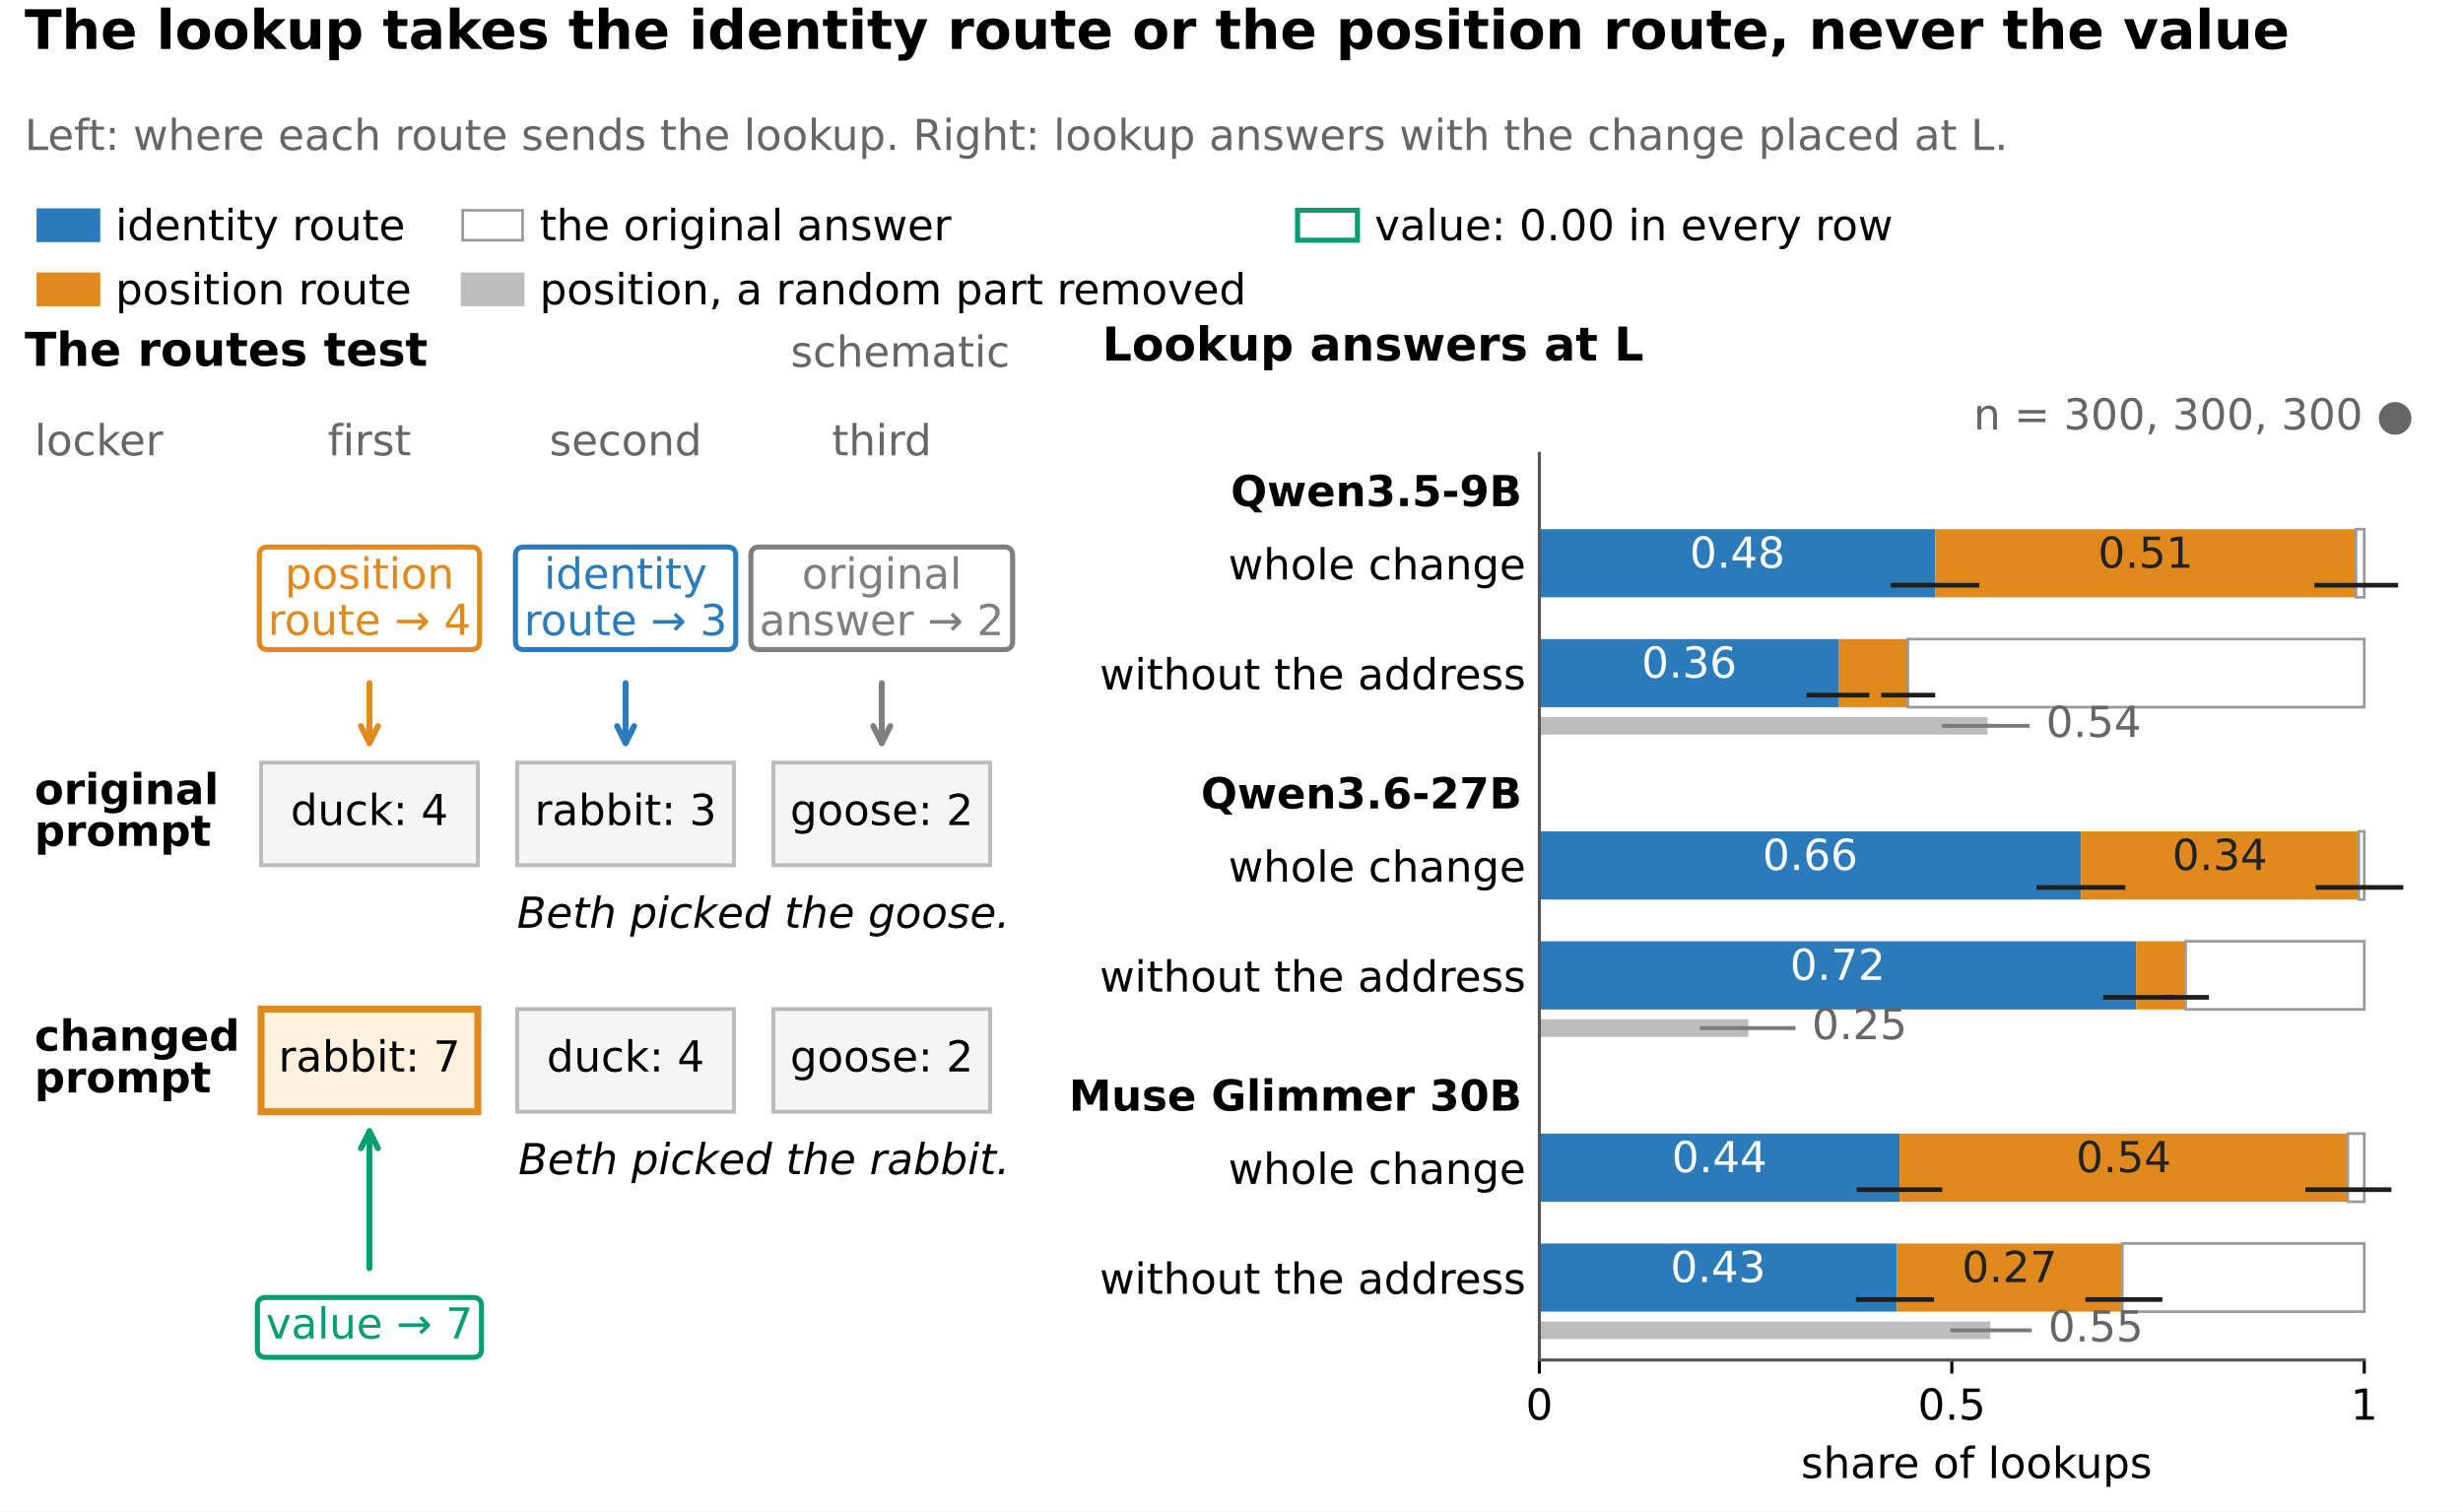
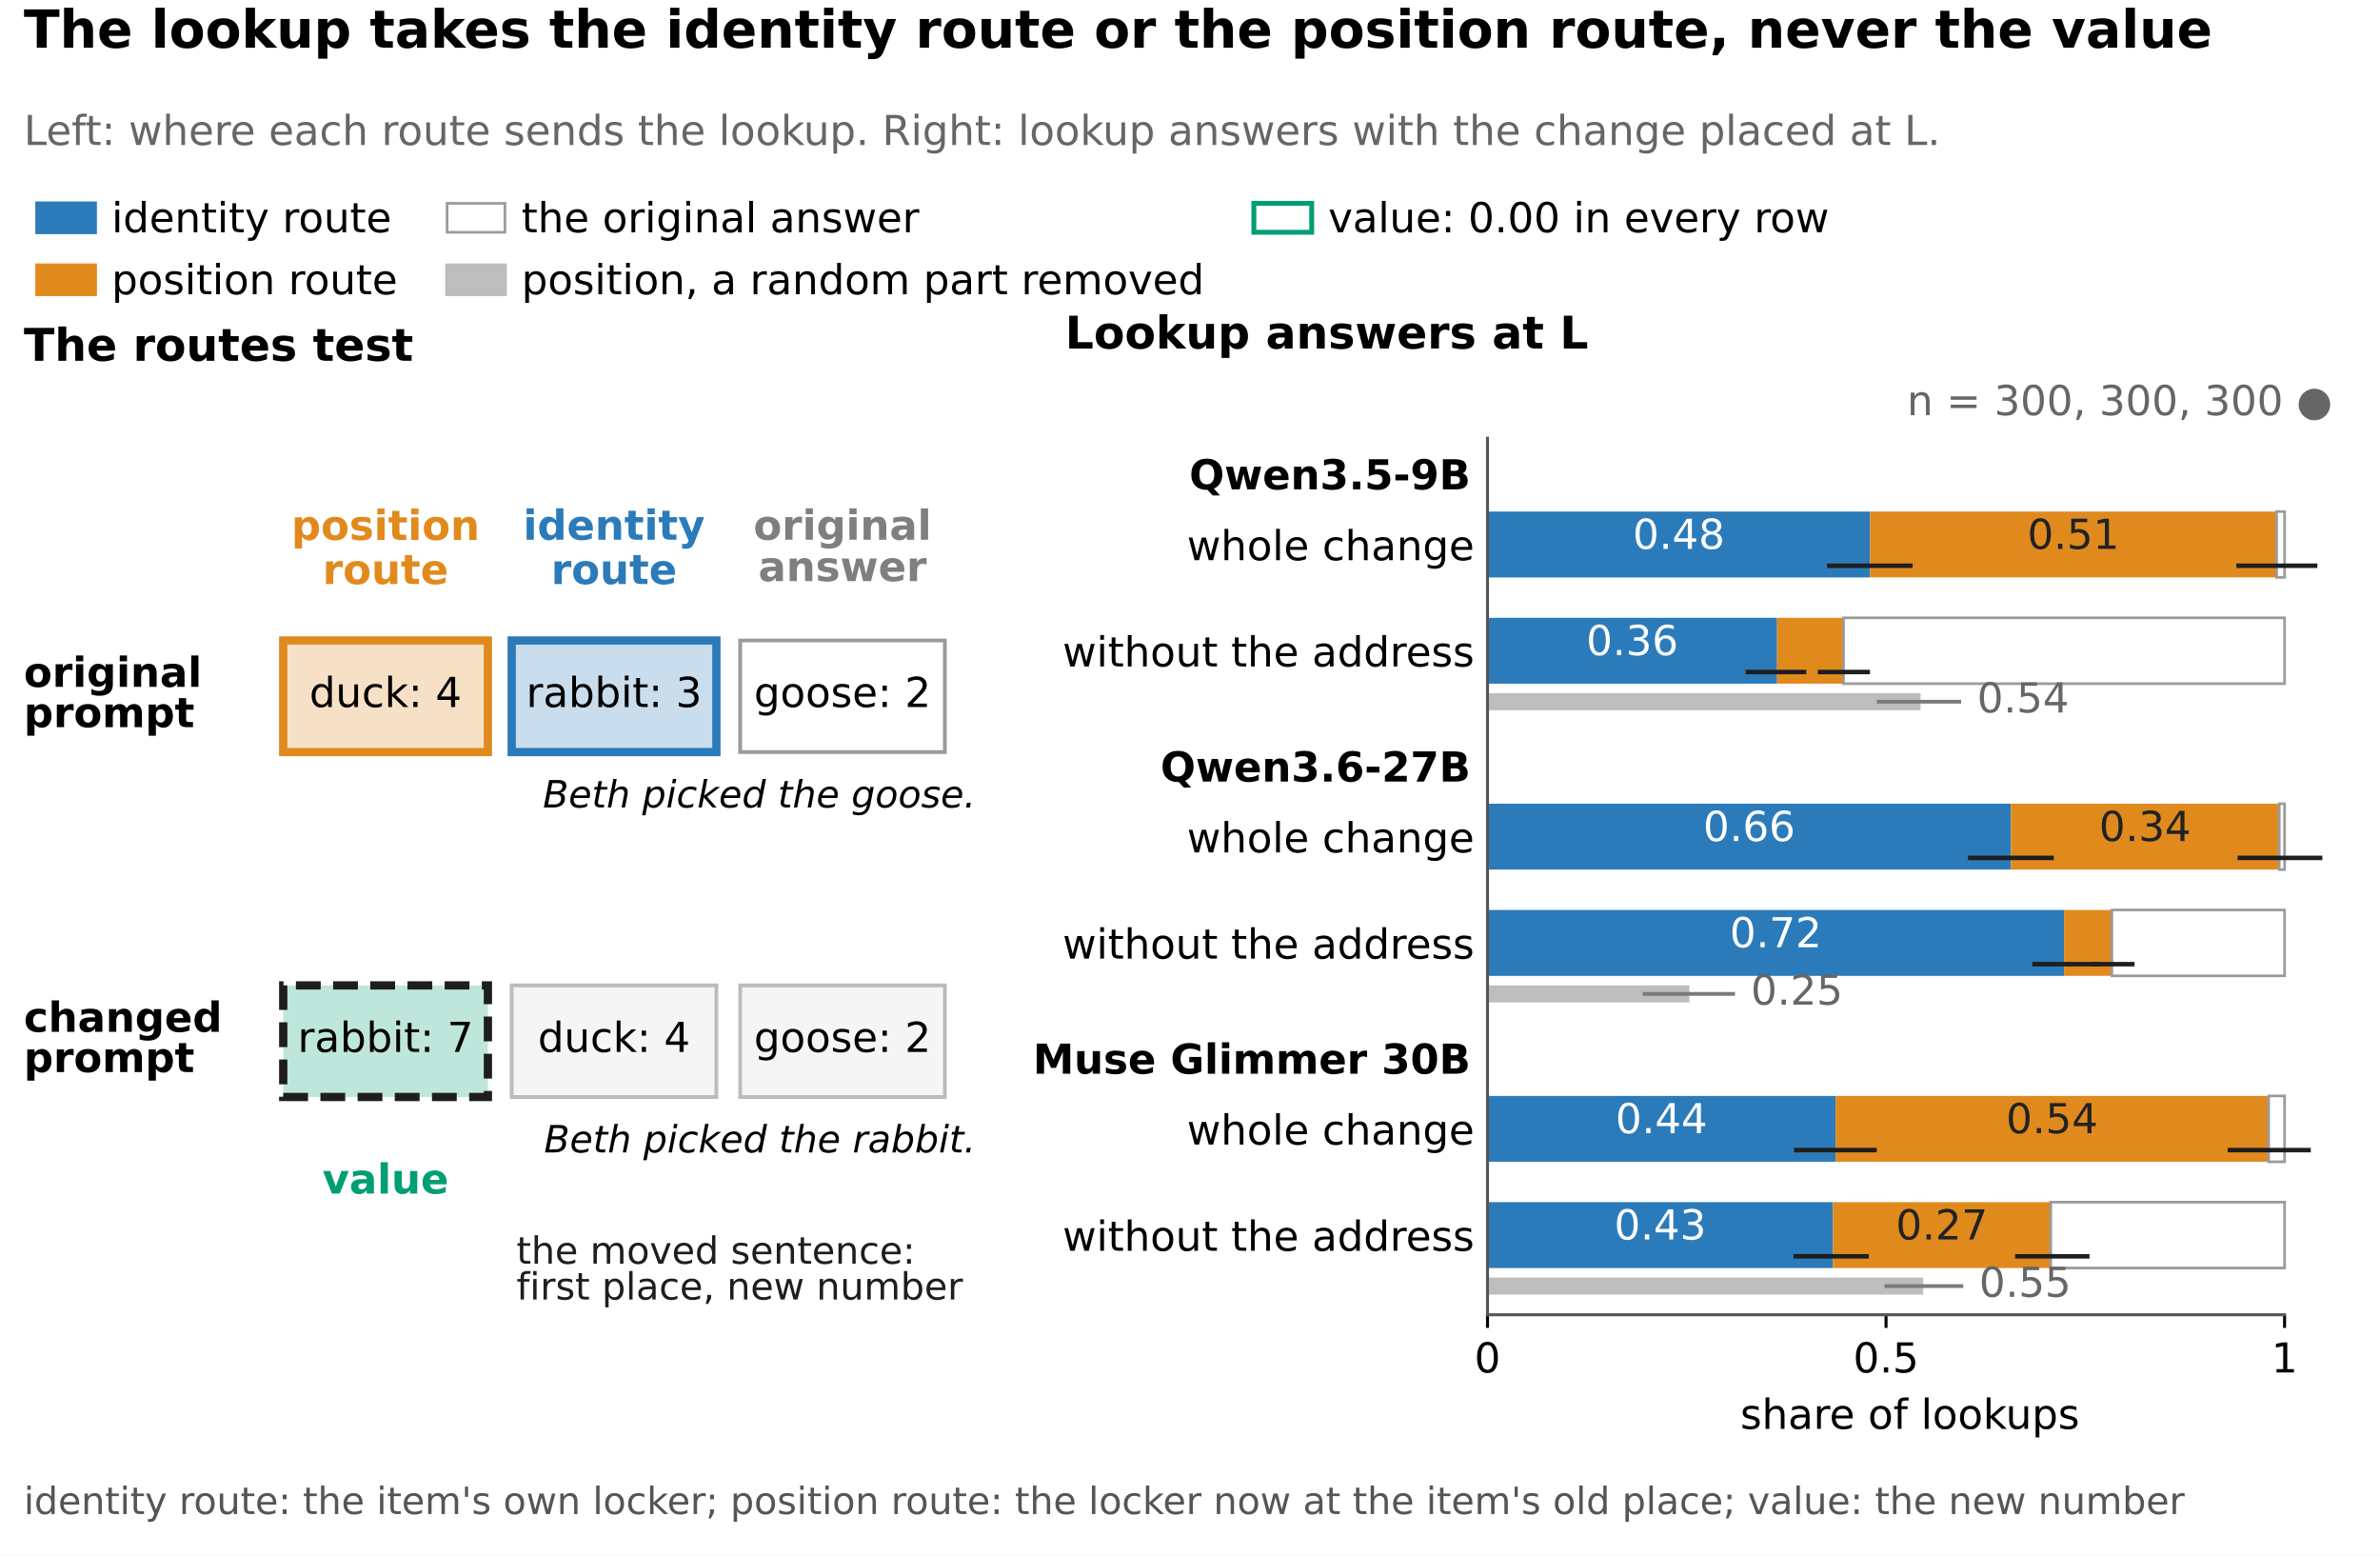
- <svg xmlns="http://www.w3.org/2000/svg" xmlns:xlink="http://www.w3.org/1999/xlink" width="633.6pt" height="388.8pt" viewBox="0 0 633.6 388.8" version="1.1">
+ <svg xmlns="http://www.w3.org/2000/svg" xmlns:xlink="http://www.w3.org/1999/xlink" width="633.6pt" height="414pt" viewBox="0 0 633.6 414" version="1.1">
  <defs>
    <style type="text/css">*{stroke-linejoin: round; stroke-linecap: butt}</style>
  </defs>
  <g id="figure_1">
    <g id="patch_1">
-       <path d="M 0 388.8  L 633.6 388.8  L 633.6 0  L 0 0  z " style="fill: #ffffff" />
+       <path d="M 0 414  L 633.6 414  L 633.6 0  L 0 0  z " style="fill: #ffffff" />
    </g>
    <g id="axes_1">
      <g id="patch_2">
-         <path d="M 67.162 222.635  L 122.918 222.635  L 122.918 196.212  L 67.162 196.212  z " clip-path="url(#pfeda2bdfed)" style="fill: #f5f5f5; stroke: #bbbbbb; stroke-linejoin: miter" />
+         <path d="M 75.398 200.16  L 129.888 200.16  L 129.888 170.46  L 75.398 170.46  z " clip-path="url(#pb7455a1799)" style="fill: #e08a1e; fill-opacity: 0.25; stroke: #e08a1e; stroke-width: 2.2; stroke-linejoin: miter" />
      </g>
      <g id="patch_3">
-         <path d="M 133.056 222.635  L 188.813 222.635  L 188.813 196.212  L 133.056 196.212  z " clip-path="url(#pfeda2bdfed)" style="fill: #f5f5f5; stroke: #bbbbbb; stroke-linejoin: miter" />
+         <path d="M 136.224 200.16  L 190.714 200.16  L 190.714 170.46  L 136.224 170.46  z " clip-path="url(#pb7455a1799)" style="fill: #2b7bba; fill-opacity: 0.25; stroke: #2b7bba; stroke-width: 2.2; stroke-linejoin: miter" />
      </g>
      <g id="patch_4">
-         <path d="M 198.95 222.635  L 254.707 222.635  L 254.707 196.212  L 198.95 196.212  z " clip-path="url(#pfeda2bdfed)" style="fill: #f5f5f5; stroke: #bbbbbb; stroke-linejoin: miter" />
+         <path d="M 197.05 200.16  L 251.539 200.16  L 251.539 170.46  L 197.05 170.46  z " clip-path="url(#pb7455a1799)" style="fill: #ffffff; stroke: #9a9a9a; stroke-linejoin: miter" />
      </g>
      <g id="patch_5">
-         <path d="M 67.162 286.051  L 122.918 286.051  L 122.918 259.628  L 67.162 259.628  z " clip-path="url(#pfeda2bdfed)" style="fill: #fff1dc; stroke: #e08a1e; stroke-width: 1.8; stroke-linejoin: miter" />
+         <path d="M 75.398 291.96  L 129.888 291.96  L 129.888 262.26  L 75.398 262.26  z " clip-path="url(#pb7455a1799)" style="fill: #009e73; fill-opacity: 0.25; stroke-dasharray: 6.6,3.3; stroke-dashoffset: 0; stroke: #1e1e1e; stroke-width: 2.2; stroke-linejoin: miter" />
      </g>
      <g id="patch_6">
-         <path d="M 133.056 286.051  L 188.813 286.051  L 188.813 259.628  L 133.056 259.628  z " clip-path="url(#pfeda2bdfed)" style="fill: #f5f5f5; stroke: #bbbbbb; stroke-linejoin: miter" />
+         <path d="M 136.224 291.96  L 190.714 291.96  L 190.714 262.26  L 136.224 262.26  z " clip-path="url(#pb7455a1799)" style="fill: #f5f5f5; stroke: #bbbbbb; stroke-linejoin: miter" />
      </g>
      <g id="patch_7">
-         <path d="M 198.95 286.051  L 254.707 286.051  L 254.707 259.628  L 198.95 259.628  z " clip-path="url(#pfeda2bdfed)" style="fill: #f5f5f5; stroke: #bbbbbb; stroke-linejoin: miter" />
+         <path d="M 197.05 291.96  L 251.539 291.96  L 251.539 262.26  L 197.05 262.26  z " clip-path="url(#pb7455a1799)" style="fill: #f5f5f5; stroke: #bbbbbb; stroke-linejoin: miter" />
      </g>
      <g id="text_1">
-         <text style="font-size: 11px; font-family: 'DejaVu Sans'; text-anchor: middle; fill: #666666" x="95.04" y="117.158" transform="rotate(-0 95.04 117.1575)">first</text>
+         <text style="font-weight: 700; font-size: 11px; font-family: 'DejaVu Sans'" transform="translate(6.336 182.8023)">original</text>
+         <text style="font-weight: 700; font-size: 11px; font-family: 'DejaVu Sans'" transform="translate(6.336 193.5282)">prompt</text>
      </g>
      <g id="text_2">
-         <text style="font-size: 11px; font-family: 'DejaVu Sans'; text-anchor: middle; fill: #666666" x="160.934" y="117.158" transform="rotate(-0 160.9344 117.1575)">second</text>
+         <text style="font-size: 11px; font-family: 'DejaVu Sans'; text-anchor: middle" x="102.643" y="188.168" transform="rotate(-0 102.6432 188.1679)">duck: 4</text>
      </g>
      <g id="text_3">
-         <text style="font-size: 11px; font-family: 'DejaVu Sans'; text-anchor: middle; fill: #666666" x="226.829" y="117.158" transform="rotate(-0 226.8288 117.1575)">third</text>
+         <text style="font-size: 11px; font-family: 'DejaVu Sans'; text-anchor: middle" x="163.469" y="188.168" transform="rotate(-0 163.4688 188.1679)">rabbit: 3</text>
      </g>
      <g id="text_4">
-         <text style="font-size: 11px; font-family: 'DejaVu Sans'; text-anchor: start; fill: #666666" x="8.87" y="117.158" transform="rotate(-0 8.8704 117.1575)">locker</text>
+         <text style="font-size: 11px; font-family: 'DejaVu Sans'; text-anchor: middle" x="224.294" y="188.167" transform="rotate(-0 224.2944 188.1674)">goose: 2</text>
      </g>
      <g id="text_5">
-         <text style="font-weight: 700; font-size: 11px; font-family: 'DejaVu Sans'" transform="translate(8.8704 206.9159)">original</text>
-         <text style="font-weight: 700; font-size: 11px; font-family: 'DejaVu Sans'" transform="translate(8.8704 217.6417)">prompt</text>
+         <text style="font-style: italic; font-size: 10px; font-family: 'DejaVu Sans'; text-anchor: end" x="259.776" y="214.908" transform="rotate(-0 259.776 214.908)">Beth picked the goose.</text>
      </g>
      <g id="text_6">
-         <text style="font-size: 11px; font-family: 'DejaVu Sans'; text-anchor: middle" x="95.04" y="212.281" transform="rotate(-0 95.04 212.2814)">duck: 4</text>
+         <text style="font-weight: 700; font-size: 11px; font-family: 'DejaVu Sans'" transform="translate(6.336 274.6023)">changed</text>
+         <text style="font-weight: 700; font-size: 11px; font-family: 'DejaVu Sans'" transform="translate(6.336 285.3282)">prompt</text>
      </g>
      <g id="text_7">
-         <text style="font-size: 11px; font-family: 'DejaVu Sans'; text-anchor: middle" x="160.934" y="212.281" transform="rotate(-0 160.9344 212.2814)">rabbit: 3</text>
+         <text style="font-size: 11px; font-family: 'DejaVu Sans'; text-anchor: middle" x="102.643" y="279.968" transform="rotate(-0 102.6432 279.9679)">rabbit: 7</text>
      </g>
      <g id="text_8">
-         <text style="font-size: 11px; font-family: 'DejaVu Sans'; text-anchor: middle" x="226.829" y="212.281" transform="rotate(-0 226.8288 212.281)">goose: 2</text>
+         <text style="font-size: 11px; font-family: 'DejaVu Sans'; text-anchor: middle" x="163.469" y="279.968" transform="rotate(-0 163.4688 279.9679)">duck: 4</text>
      </g>
      <g id="text_9">
-         <text style="font-style: italic; font-size: 11px; font-family: 'DejaVu Sans'; text-anchor: end" x="259.776" y="238.705" transform="rotate(-0 259.776 238.7047)">Beth picked the goose.</text>
+         <text style="font-size: 11px; font-family: 'DejaVu Sans'; text-anchor: middle" x="224.294" y="279.967" transform="rotate(-0 224.2944 279.9674)">goose: 2</text>
      </g>
      <g id="text_10">
-         <text style="font-weight: 700; font-size: 11px; font-family: 'DejaVu Sans'" transform="translate(8.8704 270.3318)">changed</text>
-         <text style="font-weight: 700; font-size: 11px; font-family: 'DejaVu Sans'" transform="translate(8.8704 281.0577)">prompt</text>
+         <text style="font-style: italic; font-size: 10px; font-family: 'DejaVu Sans'; text-anchor: end" x="259.776" y="306.708" transform="rotate(-0 259.776 306.708)">Beth picked the rabbit.</text>
      </g>
      <g id="text_11">
-         <text style="font-size: 11px; font-family: 'DejaVu Sans'; text-anchor: middle" x="95.04" y="275.697" transform="rotate(-0 95.04 275.6973)">rabbit: 7</text>
+         <text style="font-weight: 700; font-size: 11px; font-family: 'DejaVu Sans'; fill: #e08a1e" transform="translate(77.56062 143.6953)">position</text>
+         <text style="font-weight: 700; font-size: 11px; font-family: 'DejaVu Sans'; fill: #e08a1e" transform="translate(85.87765 155.4438)">route</text>
      </g>
      <g id="text_12">
-         <text style="font-size: 11px; font-family: 'DejaVu Sans'; text-anchor: middle" x="160.934" y="275.697" transform="rotate(-0 160.9344 275.6973)">duck: 4</text>
+         <text style="font-weight: 700; font-size: 11px; font-family: 'DejaVu Sans'; fill: #2b7bba" transform="translate(139.2722 143.6523)">identity</text>
+         <text style="font-weight: 700; font-size: 11px; font-family: 'DejaVu Sans'; fill: #2b7bba" transform="translate(146.7033 155.4438)">route</text>
      </g>
      <g id="text_13">
-         <text style="font-size: 11px; font-family: 'DejaVu Sans'; text-anchor: middle" x="226.829" y="275.697" transform="rotate(-0 226.8288 275.6969)">goose: 2</text>
+         <text style="font-weight: 700; font-size: 11px; font-family: 'DejaVu Sans'; text-anchor: middle; fill: #009e73" x="102.643" y="317.661" transform="rotate(-0 102.6432 317.6609)">value</text>
      </g>
      <g id="text_14">
-         <text style="font-style: italic; font-size: 11px; font-family: 'DejaVu Sans'; text-anchor: end" x="259.776" y="302.121" transform="rotate(-0 259.776 302.1206)">Beth picked the rabbit.</text>
+         <text style="font-weight: 700; font-size: 11px; font-family: 'DejaVu Sans'; fill: #7f7f7f" transform="translate(200.5834 143.6523)">original</text>
+         <text style="font-weight: 700; font-size: 11px; font-family: 'DejaVu Sans'; fill: #7f7f7f" transform="translate(201.8699 154.6618)">answer</text>
      </g>
      <g id="text_15">
-         <g id="patch_8">
-           <path d="M 68.905 167.135  L 121.175 167.135  Q 123.375 167.135 123.375 164.935  L 123.375 142.935  Q 123.375 140.735 121.175 140.735  L 68.905 140.735  Q 66.705 140.735 66.705 142.935  L 66.705 164.935  Q 66.705 167.135 68.905 167.135  z " style="fill: #ffffff; stroke: #e08a1e; stroke-width: 1.3; stroke-linejoin: miter" />
-         </g>
-         <text style="font-size: 11px; font-family: 'DejaVu Sans'; fill: #e08a1e" transform="translate(73.25484 151.4699)">position</text>
-         <text style="font-size: 11px; font-family: 'DejaVu Sans'; fill: #e08a1e" transform="translate(68.90469 163.3662)">route → 4</text>
+         <text style="font-size: 10px; font-family: 'DejaVu Sans'; fill: #1e1e1e" transform="translate(137.4912 336.3381)">the moved sentence:</text>
+         <text style="font-size: 10px; font-family: 'DejaVu Sans'; fill: #1e1e1e" transform="translate(137.4912 345.8694)">first place, new number</text>
+       </g>
+       <g id="text_16">
+         <text style="font-weight: 700; font-size: 12px; font-family: 'DejaVu Sans'; text-anchor: start" x="6.336" y="96.027" transform="rotate(-0 6.336 96.02719)">The routes test</text>
+       </g>
+     </g>
+     <g id="axes_2">
+       <g id="patch_8">
+         <path d="M 396 349.92  L 620.928 349.92  L 620.928 116.64  L 396 116.64  z " style="fill: #ffffff" />
      </g>
      <g id="patch_9">
-         <path d="M 95.04 175.752  Q 95.04 184.319 95.04 191.209  " style="fill: none; stroke: #e08a1e; stroke-width: 1.5; stroke-linecap: round" />
-         <path d="M 97.24 186.809  L 95.04 191.209  L 92.84 186.809  " style="fill: none; stroke: #e08a1e; stroke-width: 1.5; stroke-linecap: round" />
-       </g>
-       <g id="text_16">
-         <g id="patch_10">
-           <path d="M 134.799 167.135  L 187.07 167.135  Q 189.27 167.135 189.27 164.935  L 189.27 142.935  Q 189.27 140.735 187.07 140.735  L 134.799 140.735  Q 132.599 140.735 132.599 142.935  L 132.599 164.935  Q 132.599 167.135 134.799 167.135  z " style="fill: #ffffff; stroke: #2b7bba; stroke-width: 1.3; stroke-linejoin: miter" />
-         </g>
-         <text style="font-size: 11px; font-family: 'DejaVu Sans'; fill: #2b7bba" transform="translate(139.9493 151.4699)">identity</text>
-         <text style="font-size: 11px; font-family: 'DejaVu Sans'; fill: #2b7bba" transform="translate(134.7991 163.4384)">route → 3</text>
+         <path d="M 396 153.682  L 497.854 153.682  L 497.854 136.151  L 396 136.151  z " clip-path="url(#pc7ca1f534e)" style="fill: #2b7bba" />
+       </g>
+       <g id="patch_10">
+         <path d="M 497.854 153.682  L 606.074 153.682  L 606.074 136.151  L 497.854 136.151  z " clip-path="url(#pc7ca1f534e)" style="fill: #e08a1e" />
      </g>
      <g id="patch_11">
-         <path d="M 160.934 175.752  Q 160.934 184.319 160.934 191.209  " style="fill: none; stroke: #2b7bba; stroke-width: 1.5; stroke-linecap: round" />
-         <path d="M 163.134 186.809  L 160.934 191.209  L 158.734 186.809  " style="fill: none; stroke: #2b7bba; stroke-width: 1.5; stroke-linecap: round" />
-       </g>
-       <g id="text_17">
-         <g id="patch_12">
-           <path d="M 195.36 167.135  L 258.297 167.135  Q 260.497 167.135 260.497 164.935  L 260.497 142.935  Q 260.497 140.735 258.297 140.735  L 195.36 140.735  Q 193.16 140.735 193.16 142.935  L 193.16 164.935  Q 193.16 167.135 195.36 167.135  z " style="fill: #ffffff; stroke: #7f7f7f; stroke-width: 1.3; stroke-linejoin: miter" />
-         </g>
-         <text style="font-size: 11px; font-family: 'DejaVu Sans'; fill: #7f7f7f" transform="translate(206.2708 151.4699)">original</text>
-         <text style="font-size: 11px; font-family: 'DejaVu Sans'; fill: #7f7f7f" transform="translate(195.3602 163.4384)">answer → 2</text>
+         <path d="M 606.074 153.682  L 608.196 153.682  L 608.196 136.151  L 606.074 136.151  L 606.074 153.682  z " clip-path="url(#pc7ca1f534e)" style="fill: none; stroke: #9a9a9a; stroke-width: 0.7; stroke-linejoin: miter" />
+       </g>
+       <g id="patch_12">
+         <path d="M 396 181.958  L 473.098 181.958  L 473.098 164.427  L 396 164.427  z " clip-path="url(#pc7ca1f534e)" style="fill: #2b7bba" />
      </g>
      <g id="patch_13">
-         <path d="M 226.829 175.752  Q 226.829 184.319 226.829 191.209  " style="fill: none; stroke: #7f7f7f; stroke-width: 1.5; stroke-linecap: round" />
-         <path d="M 229.029 186.809  L 226.829 191.209  L 224.629 186.809  " style="fill: none; stroke: #7f7f7f; stroke-width: 1.5; stroke-linecap: round" />
-       </g>
-       <g id="text_18">
-         <g id="patch_14">
-           <path d="M 68.412 349.24  L 121.668 349.24  Q 123.868 349.24 123.868 347.04  L 123.868 336.04  Q 123.868 333.84 121.668 333.84  L 68.412 333.84  Q 66.212 333.84 66.212 336.04  L 66.212 347.04  Q 66.212 349.24 68.412 349.24  z " style="fill: #ffffff; stroke: #009e73; stroke-width: 1.3; stroke-linejoin: miter" />
-         </g>
-         <text style="font-size: 11px; font-family: 'DejaVu Sans'; text-anchor: middle; fill: #009e73" x="95.04" y="344.398" transform="rotate(-0 95.04 344.3979)">value → 7</text>
+         <path d="M 473.098 181.958  L 490.781 181.958  L 490.781 164.427  L 473.098 164.427  z " clip-path="url(#pc7ca1f534e)" style="fill: #e08a1e" />
+       </g>
+       <g id="patch_14">
+         <path d="M 490.781 181.958  L 608.196 181.958  L 608.196 164.427  L 490.781 164.427  L 490.781 181.958  z " clip-path="url(#pc7ca1f534e)" style="fill: none; stroke: #9a9a9a; stroke-width: 0.7; stroke-linejoin: miter" />
      </g>
      <g id="patch_15">
-         <path d="M 95.04 326.324  Q 95.04 307.849 95.04 291.051  " style="fill: none; stroke: #009e73; stroke-width: 1.5; stroke-linecap: round" />
-         <path d="M 92.84 295.451  L 95.04 291.051  L 97.24 295.451  " style="fill: none; stroke: #009e73; stroke-width: 1.5; stroke-linecap: round" />
-       </g>
-       <g id="text_19">
-         <text style="font-weight: 700; font-size: 12px; font-family: 'DejaVu Sans'; text-anchor: start" x="6.336" y="94.123" transform="rotate(-0 6.336 94.12279)">The routes test</text>
-       </g>
-       <g id="text_20">
-         <g id="patch_16">
-           <path d="M 201.736 98.656  L 261.426 98.656  L 261.426 84.355  L 201.736 84.355  z " style="fill: #ffffff" />
-         </g>
-         <text style="font-size: 11px; font-family: 'DejaVu Sans'; text-anchor: end; fill: #666666" x="259.776" y="94.363" transform="rotate(-0 259.776 94.36302)">schematic</text>
-       </g>
-     </g>
-     <g id="axes_2">
+         <path d="M 396 189.027  L 511.293 189.027  L 511.293 184.503  L 396 184.503  z " clip-path="url(#pc7ca1f534e)" style="fill: #bdbdbd" />
+       </g>
+       <g id="patch_16">
+         <path d="M 396 231.442  L 535.342 231.442  L 535.342 213.911  L 396 213.911  z " clip-path="url(#pc7ca1f534e)" style="fill: #2b7bba" />
+       </g>
      <g id="patch_17">
-         <path d="M 396 349.92  L 620.928 349.92  L 620.928 116.64  L 396 116.64  z " style="fill: #ffffff" />
+         <path d="M 535.342 231.442  L 606.782 231.442  L 606.782 213.911  L 535.342 213.911  z " clip-path="url(#pc7ca1f534e)" style="fill: #e08a1e" />
      </g>
      <g id="patch_18">
-         <path d="M 396 153.682  L 497.854 153.682  L 497.854 136.151  L 396 136.151  z " clip-path="url(#pa82f7e41ad)" style="fill: #2b7bba" />
+         <path d="M 606.782 231.442  L 608.196 231.442  L 608.196 213.911  L 606.782 213.911  L 606.782 231.442  z " clip-path="url(#pc7ca1f534e)" style="fill: none; stroke: #9a9a9a; stroke-width: 0.7; stroke-linejoin: miter" />
      </g>
      <g id="patch_19">
-         <path d="M 497.854 153.682  L 606.074 153.682  L 606.074 136.151  L 497.854 136.151  z " clip-path="url(#pa82f7e41ad)" style="fill: #e08a1e" />
+         <path d="M 396 259.718  L 549.489 259.718  L 549.489 242.187  L 396 242.187  z " clip-path="url(#pc7ca1f534e)" style="fill: #2b7bba" />
      </g>
      <g id="patch_20">
-         <path d="M 606.074 153.682  L 608.196 153.682  L 608.196 136.151  L 606.074 136.151  L 606.074 153.682  z " clip-path="url(#pa82f7e41ad)" style="fill: none; stroke: #9a9a9a; stroke-width: 0.7; stroke-linejoin: miter" />
+         <path d="M 549.489 259.718  L 562.22 259.718  L 562.22 242.187  L 549.489 242.187  z " clip-path="url(#pc7ca1f534e)" style="fill: #e08a1e" />
      </g>
      <g id="patch_21">
-         <path d="M 396 181.958  L 473.098 181.958  L 473.098 164.427  L 396 164.427  z " clip-path="url(#pa82f7e41ad)" style="fill: #2b7bba" />
+         <path d="M 562.22 259.718  L 608.196 259.718  L 608.196 242.187  L 562.22 242.187  L 562.22 259.718  z " clip-path="url(#pc7ca1f534e)" style="fill: none; stroke: #9a9a9a; stroke-width: 0.7; stroke-linejoin: miter" />
      </g>
      <g id="patch_22">
-         <path d="M 473.098 181.958  L 490.781 181.958  L 490.781 164.427  L 473.098 164.427  z " clip-path="url(#pa82f7e41ad)" style="fill: #e08a1e" />
+         <path d="M 396 266.787  L 449.756 266.787  L 449.756 262.263  L 396 262.263  z " clip-path="url(#pc7ca1f534e)" style="fill: #bdbdbd" />
      </g>
      <g id="patch_23">
-         <path d="M 490.781 181.958  L 608.196 181.958  L 608.196 164.427  L 490.781 164.427  L 490.781 181.958  z " clip-path="url(#pa82f7e41ad)" style="fill: none; stroke: #9a9a9a; stroke-width: 0.7; stroke-linejoin: miter" />
+         <path d="M 396 309.202  L 488.659 309.202  L 488.659 291.671  L 396 291.671  z " clip-path="url(#pc7ca1f534e)" style="fill: #2b7bba" />
      </g>
      <g id="patch_24">
-         <path d="M 396 189.027  L 511.293 189.027  L 511.293 184.503  L 396 184.503  z " clip-path="url(#pa82f7e41ad)" style="fill: #bdbdbd" />
+         <path d="M 488.659 309.202  L 603.952 309.202  L 603.952 291.671  L 488.659 291.671  z " clip-path="url(#pc7ca1f534e)" style="fill: #e08a1e" />
      </g>
      <g id="patch_25">
-         <path d="M 396 231.442  L 535.342 231.442  L 535.342 213.911  L 396 213.911  z " clip-path="url(#pa82f7e41ad)" style="fill: #2b7bba" />
+         <path d="M 603.952 309.202  L 608.196 309.202  L 608.196 291.671  L 603.952 291.671  L 603.952 309.202  z " clip-path="url(#pc7ca1f534e)" style="fill: none; stroke: #9a9a9a; stroke-width: 0.7; stroke-linejoin: miter" />
      </g>
      <g id="patch_26">
-         <path d="M 535.342 231.442  L 606.782 231.442  L 606.782 213.911  L 535.342 213.911  z " clip-path="url(#pa82f7e41ad)" style="fill: #e08a1e" />
+         <path d="M 396 337.478  L 487.952 337.478  L 487.952 319.947  L 396 319.947  z " clip-path="url(#pc7ca1f534e)" style="fill: #2b7bba" />
      </g>
      <g id="patch_27">
-         <path d="M 606.782 231.442  L 608.196 231.442  L 608.196 213.911  L 606.782 213.911  L 606.782 231.442  z " clip-path="url(#pa82f7e41ad)" style="fill: none; stroke: #9a9a9a; stroke-width: 0.7; stroke-linejoin: miter" />
+         <path d="M 487.952 337.478  L 545.952 337.478  L 545.952 319.947  L 487.952 319.947  z " clip-path="url(#pc7ca1f534e)" style="fill: #e08a1e" />
      </g>
      <g id="patch_28">
-         <path d="M 396 259.718  L 549.489 259.718  L 549.489 242.187  L 396 242.187  z " clip-path="url(#pa82f7e41ad)" style="fill: #2b7bba" />
+         <path d="M 545.952 337.478  L 608.196 337.478  L 608.196 319.947  L 545.952 319.947  L 545.952 337.478  z " clip-path="url(#pc7ca1f534e)" style="fill: none; stroke: #9a9a9a; stroke-width: 0.7; stroke-linejoin: miter" />
      </g>
      <g id="patch_29">
-         <path d="M 549.489 259.718  L 562.22 259.718  L 562.22 242.187  L 549.489 242.187  z " clip-path="url(#pa82f7e41ad)" style="fill: #e08a1e" />
-       </g>
-       <g id="patch_30">
-         <path d="M 562.22 259.718  L 608.196 259.718  L 608.196 242.187  L 562.22 242.187  L 562.22 259.718  z " clip-path="url(#pa82f7e41ad)" style="fill: none; stroke: #9a9a9a; stroke-width: 0.7; stroke-linejoin: miter" />
-       </g>
-       <g id="patch_31">
-         <path d="M 396 266.787  L 449.756 266.787  L 449.756 262.263  L 396 262.263  z " clip-path="url(#pa82f7e41ad)" style="fill: #bdbdbd" />
-       </g>
-       <g id="patch_32">
-         <path d="M 396 309.202  L 488.659 309.202  L 488.659 291.671  L 396 291.671  z " clip-path="url(#pa82f7e41ad)" style="fill: #2b7bba" />
-       </g>
-       <g id="patch_33">
-         <path d="M 488.659 309.202  L 603.952 309.202  L 603.952 291.671  L 488.659 291.671  z " clip-path="url(#pa82f7e41ad)" style="fill: #e08a1e" />
-       </g>
-       <g id="patch_34">
-         <path d="M 603.952 309.202  L 608.196 309.202  L 608.196 291.671  L 603.952 291.671  L 603.952 309.202  z " clip-path="url(#pa82f7e41ad)" style="fill: none; stroke: #9a9a9a; stroke-width: 0.7; stroke-linejoin: miter" />
-       </g>
-       <g id="patch_35">
-         <path d="M 396 337.478  L 487.952 337.478  L 487.952 319.947  L 396 319.947  z " clip-path="url(#pa82f7e41ad)" style="fill: #2b7bba" />
-       </g>
-       <g id="patch_36">
-         <path d="M 487.952 337.478  L 545.952 337.478  L 545.952 319.947  L 487.952 319.947  z " clip-path="url(#pa82f7e41ad)" style="fill: #e08a1e" />
-       </g>
-       <g id="patch_37">
-         <path d="M 545.952 337.478  L 608.196 337.478  L 608.196 319.947  L 545.952 319.947  L 545.952 337.478  z " clip-path="url(#pa82f7e41ad)" style="fill: none; stroke: #9a9a9a; stroke-width: 0.7; stroke-linejoin: miter" />
-       </g>
-       <g id="patch_38">
-         <path d="M 396 344.547  L 512.001 344.547  L 512.001 340.023  L 396 340.023  z " clip-path="url(#pa82f7e41ad)" style="fill: #bdbdbd" />
+         <path d="M 396 344.547  L 512.001 344.547  L 512.001 340.023  L 396 340.023  z " clip-path="url(#pc7ca1f534e)" style="fill: #bdbdbd" />
      </g>
      <g id="matplotlib.axis_1">
        <g id="xtick_1">
          <g id="line2d_1">
            <defs>
-               <path id="ma96fb1ec16" d="M 0 0  L 0 3.5  " style="stroke: #000000; stroke-width: 0.8" />
+               <path id="ma697be58e6" d="M 0 0  L 0 3.5  " style="stroke: #000000; stroke-width: 0.8" />
            </defs>
            <g>
-               <use xlink:href="#ma96fb1ec16" x="396" y="349.92" style="stroke: #000000; stroke-width: 0.8" />
+               <use xlink:href="#ma697be58e6" x="396" y="349.92" style="stroke: #000000; stroke-width: 0.8" />
            </g>
          </g>
-           <g id="text_21">
+           <g id="text_17">
            <text style="font-size: 11px; font-family: 'DejaVu Sans'; text-anchor: middle" x="396" y="365.277" transform="rotate(-0 396 365.2774)">0</text>
          </g>
        </g>
        <g id="xtick_2">
          <g id="line2d_2">
            <g>
-               <use xlink:href="#ma96fb1ec16" x="502.098" y="349.92" style="stroke: #000000; stroke-width: 0.8" />
+               <use xlink:href="#ma697be58e6" x="502.098" y="349.92" style="stroke: #000000; stroke-width: 0.8" />
            </g>
          </g>
-           <g id="text_22">
+           <g id="text_18">
            <text style="font-size: 11px; font-family: 'DejaVu Sans'; text-anchor: middle" x="502.098" y="365.277" transform="rotate(-0 502.0981 365.2774)">0.5</text>
          </g>
        </g>
        <g id="xtick_3">
          <g id="line2d_3">
            <g>
-               <use xlink:href="#ma96fb1ec16" x="608.196" y="349.92" style="stroke: #000000; stroke-width: 0.8" />
+               <use xlink:href="#ma697be58e6" x="608.196" y="349.92" style="stroke: #000000; stroke-width: 0.8" />
            </g>
          </g>
-           <g id="text_23">
+           <g id="text_19">
            <text style="font-size: 11px; font-family: 'DejaVu Sans'; text-anchor: middle" x="608.196" y="365.277" transform="rotate(-0 608.1962 365.2774)">1</text>
          </g>
        </g>
-         <g id="text_24">
+         <g id="text_20">
          <text style="font-size: 11px; font-family: 'DejaVu Sans'; text-anchor: middle" x="508.464" y="380.278" transform="rotate(-0 508.464 380.2783)">share of lookups</text>
        </g>
      </g>
      <g id="matplotlib.axis_2">
        <g id="ytick_1">
          <g id="line2d_4" />
-           <g id="text_25">
+           <g id="text_21">
            <text style="font-size: 11px; font-family: 'DejaVu Sans'; text-anchor: end" x="392.5" y="149.096" transform="rotate(-0 392.5 149.0955)">whole change</text>
          </g>
        </g>
        <g id="ytick_2">
          <g id="line2d_5" />
-           <g id="text_26">
+           <g id="text_22">
            <text style="font-size: 11px; font-family: 'DejaVu Sans'; text-anchor: end" x="392.5" y="177.372" transform="rotate(-0 392.5 177.3719)">without the address</text>
          </g>
        </g>
        <g id="ytick_3">
          <g id="line2d_6" />
-           <g id="text_27">
+           <g id="text_23">
            <text style="font-size: 11px; font-family: 'DejaVu Sans'; text-anchor: end" x="392.5" y="226.856" transform="rotate(-0 392.5 226.8555)">whole change</text>
          </g>
        </g>
        <g id="ytick_4">
          <g id="line2d_7" />
-           <g id="text_28">
+           <g id="text_24">
            <text style="font-size: 11px; font-family: 'DejaVu Sans'; text-anchor: end" x="392.5" y="255.132" transform="rotate(-0 392.5 255.1319)">without the address</text>
          </g>
        </g>
        <g id="ytick_5">
          <g id="line2d_8" />
-           <g id="text_29">
+           <g id="text_25">
            <text style="font-size: 11px; font-family: 'DejaVu Sans'; text-anchor: end" x="392.5" y="304.616" transform="rotate(-0 392.5 304.6155)">whole change</text>
          </g>
        </g>
        <g id="ytick_6">
          <g id="line2d_9" />
-           <g id="text_30">
+           <g id="text_26">
            <text style="font-size: 11px; font-family: 'DejaVu Sans'; text-anchor: end" x="392.5" y="332.892" transform="rotate(-0 392.5 332.8919)">without the address</text>
          </g>
        </g>
      </g>
      <g id="line2d_10">
-         <path d="M 486.391 150.572  L 509.171 150.572  " clip-path="url(#pa82f7e41ad)" style="fill: none; stroke: #1e1e1e; stroke-width: 1.2" />
+         <path d="M 486.391 150.572  L 509.171 150.572  " clip-path="url(#pc7ca1f534e)" style="fill: none; stroke: #1e1e1e; stroke-width: 1.2" />
      </g>
      <g id="line2d_11">
-         <path d="M 595.368 150.572  L 616.929 150.572  " clip-path="url(#pa82f7e41ad)" style="fill: none; stroke: #1e1e1e; stroke-width: 1.2" />
+         <path d="M 595.368 150.572  L 616.929 150.572  " clip-path="url(#pc7ca1f534e)" style="fill: none; stroke: #1e1e1e; stroke-width: 1.2" />
      </g>
      <g id="line2d_12">
-         <path d="M 464.718 178.848  L 480.882 178.848  " clip-path="url(#pa82f7e41ad)" style="fill: none; stroke: #1e1e1e; stroke-width: 1.2" />
+         <path d="M 464.718 178.848  L 480.882 178.848  " clip-path="url(#pc7ca1f534e)" style="fill: none; stroke: #1e1e1e; stroke-width: 1.2" />
      </g>
      <g id="line2d_13">
-         <path d="M 483.945 178.848  L 497.828 178.848  " clip-path="url(#pa82f7e41ad)" style="fill: none; stroke: #1e1e1e; stroke-width: 1.2" />
+         <path d="M 483.945 178.848  L 497.828 178.848  " clip-path="url(#pc7ca1f534e)" style="fill: none; stroke: #1e1e1e; stroke-width: 1.2" />
      </g>
      <g id="line2d_14">
-         <path d="M 499.63 186.765  L 522.098 186.765  " clip-path="url(#pa82f7e41ad)" style="fill: none; stroke: #7a7a7a" />
+         <path d="M 499.63 186.765  L 522.098 186.765  " clip-path="url(#pc7ca1f534e)" style="fill: none; stroke: #7a7a7a" />
      </g>
      <g id="line2d_15">
-         <path d="M 523.919 228.332  L 546.752 228.332  " clip-path="url(#pa82f7e41ad)" style="fill: none; stroke: #1e1e1e; stroke-width: 1.2" />
+         <path d="M 523.919 228.332  L 546.752 228.332  " clip-path="url(#pc7ca1f534e)" style="fill: none; stroke: #1e1e1e; stroke-width: 1.2" />
      </g>
      <g id="line2d_16">
-         <path d="M 595.679 228.332  L 618.243 228.332  " clip-path="url(#pa82f7e41ad)" style="fill: none; stroke: #1e1e1e; stroke-width: 1.2" />
+         <path d="M 595.679 228.332  L 618.243 228.332  " clip-path="url(#pc7ca1f534e)" style="fill: none; stroke: #1e1e1e; stroke-width: 1.2" />
      </g>
      <g id="line2d_17">
-         <path d="M 541.046 256.608  L 558.792 256.608  " clip-path="url(#pa82f7e41ad)" style="fill: none; stroke: #1e1e1e; stroke-width: 1.2" />
+         <path d="M 541.046 256.608  L 558.792 256.608  " clip-path="url(#pc7ca1f534e)" style="fill: none; stroke: #1e1e1e; stroke-width: 1.2" />
      </g>
      <g id="line2d_18">
-         <path d="M 556.633 256.608  L 568.25 256.608  " clip-path="url(#pa82f7e41ad)" style="fill: none; stroke: #1e1e1e; stroke-width: 1.2" />
+         <path d="M 556.633 256.608  L 568.25 256.608  " clip-path="url(#pc7ca1f534e)" style="fill: none; stroke: #1e1e1e; stroke-width: 1.2" />
      </g>
      <g id="line2d_19">
-         <path d="M 437.305 264.525  L 461.879 264.525  " clip-path="url(#pa82f7e41ad)" style="fill: none; stroke: #7a7a7a" />
+         <path d="M 437.305 264.525  L 461.879 264.525  " clip-path="url(#pc7ca1f534e)" style="fill: none; stroke: #7a7a7a" />
      </g>
      <g id="line2d_20">
-         <path d="M 477.613 306.092  L 499.631 306.092  " clip-path="url(#pa82f7e41ad)" style="fill: none; stroke: #1e1e1e; stroke-width: 1.2" />
+         <path d="M 477.613 306.092  L 499.631 306.092  " clip-path="url(#pc7ca1f534e)" style="fill: none; stroke: #1e1e1e; stroke-width: 1.2" />
      </g>
      <g id="line2d_21">
-         <path d="M 593.051 306.092  L 615.174 306.092  " clip-path="url(#pa82f7e41ad)" style="fill: none; stroke: #1e1e1e; stroke-width: 1.2" />
+         <path d="M 593.051 306.092  L 615.174 306.092  " clip-path="url(#pc7ca1f534e)" style="fill: none; stroke: #1e1e1e; stroke-width: 1.2" />
      </g>
      <g id="line2d_22">
-         <path d="M 477.441 334.368  L 497.514 334.368  " clip-path="url(#pa82f7e41ad)" style="fill: none; stroke: #1e1e1e; stroke-width: 1.2" />
+         <path d="M 477.441 334.368  L 497.514 334.368  " clip-path="url(#pc7ca1f534e)" style="fill: none; stroke: #1e1e1e; stroke-width: 1.2" />
      </g>
      <g id="line2d_23">
-         <path d="M 536.453 334.368  L 556.262 334.368  " clip-path="url(#pa82f7e41ad)" style="fill: none; stroke: #1e1e1e; stroke-width: 1.2" />
+         <path d="M 536.453 334.368  L 556.262 334.368  " clip-path="url(#pc7ca1f534e)" style="fill: none; stroke: #1e1e1e; stroke-width: 1.2" />
      </g>
      <g id="line2d_24">
-         <path d="M 501.691 342.285  L 522.644 342.285  " clip-path="url(#pa82f7e41ad)" style="fill: none; stroke: #7a7a7a" />
-       </g>
-       <g id="patch_39">
+         <path d="M 501.691 342.285  L 522.644 342.285  " clip-path="url(#pc7ca1f534e)" style="fill: none; stroke: #7a7a7a" />
+       </g>
+       <g id="patch_30">
        <path d="M 396 349.92  L 396 116.64  " style="fill: none; stroke: #555555; stroke-width: 0.8; stroke-linejoin: miter; stroke-linecap: square" />
      </g>
-       <g id="patch_40">
+       <g id="patch_31">
        <path d="M 396 349.92  L 608.196 349.92  " style="fill: none; stroke: #555555; stroke-width: 0.8; stroke-linejoin: miter; stroke-linecap: square" />
      </g>
+       <g id="text_27">
+         <text style="font-weight: 700; font-size: 11px; font-family: 'DejaVu Sans'; text-anchor: end" x="391.501" y="130.242" transform="rotate(-0 391.5014 130.2424)">Qwen3.5-9B</text>
+       </g>
+       <g id="text_28">
+         <text style="font-size: 11px; font-family: 'DejaVu Sans'; text-anchor: middle; fill: #ffffff" x="446.927" y="146.077" transform="rotate(-0 446.9271 146.0772)">0.48</text>
+       </g>
+       <g id="text_29">
+         <text style="font-size: 11px; font-family: 'DejaVu Sans'; text-anchor: middle; fill: #222222" x="551.964" y="146.077" transform="rotate(-0 551.9642 146.0772)">0.51</text>
+       </g>
+       <g id="text_30">
+         <text style="font-size: 11px; font-family: 'DejaVu Sans'; text-anchor: middle; fill: #ffffff" x="434.549" y="174.354" transform="rotate(-0 434.549 174.3536)">0.36</text>
+       </g>
      <g id="text_31">
-         <text style="font-weight: 700; font-size: 11px; font-family: 'DejaVu Sans'; text-anchor: end" x="391.501" y="130.242" transform="rotate(-0 391.5014 130.2424)">Qwen3.5-9B</text>
+         <text style="font-size: 11px; font-family: 'DejaVu Sans'; text-anchor: start; fill: #666666" x="526.342" y="189.623" transform="rotate(-0 526.3418 189.6228)">0.54</text>
      </g>
      <g id="text_32">
-         <text style="font-size: 11px; font-family: 'DejaVu Sans'; text-anchor: middle; fill: #ffffff" x="446.927" y="146.077" transform="rotate(-0 446.9271 146.0772)">0.48</text>
+         <text style="font-weight: 700; font-size: 11px; font-family: 'DejaVu Sans'; text-anchor: end" x="391.501" y="208.002" transform="rotate(-0 391.5014 208.0024)">Qwen3.6-27B</text>
      </g>
      <g id="text_33">
-         <text style="font-size: 11px; font-family: 'DejaVu Sans'; text-anchor: middle; fill: #222222" x="551.964" y="146.077" transform="rotate(-0 551.9642 146.0772)">0.51</text>
+         <text style="font-size: 11px; font-family: 'DejaVu Sans'; text-anchor: middle; fill: #ffffff" x="465.671" y="223.837" transform="rotate(-0 465.6711 223.8372)">0.66</text>
      </g>
      <g id="text_34">
-         <text style="font-size: 11px; font-family: 'DejaVu Sans'; text-anchor: middle; fill: #ffffff" x="434.549" y="174.354" transform="rotate(-0 434.549 174.3536)">0.36</text>
+         <text style="font-size: 11px; font-family: 'DejaVu Sans'; text-anchor: middle; fill: #222222" x="571.062" y="223.837" transform="rotate(-0 571.0619 223.8372)">0.34</text>
      </g>
      <g id="text_35">
-         <text style="font-size: 11px; font-family: 'DejaVu Sans'; text-anchor: start; fill: #666666" x="526.342" y="189.623" transform="rotate(-0 526.3418 189.6228)">0.54</text>
+         <text style="font-size: 11px; font-family: 'DejaVu Sans'; text-anchor: middle; fill: #ffffff" x="472.744" y="252.114" transform="rotate(-0 472.7443 252.1136)">0.72</text>
      </g>
      <g id="text_36">
-         <text style="font-weight: 700; font-size: 11px; font-family: 'DejaVu Sans'; text-anchor: end" x="391.501" y="208.002" transform="rotate(-0 391.5014 208.0024)">Qwen3.6-27B</text>
+         <text style="font-size: 11px; font-family: 'DejaVu Sans'; text-anchor: start; fill: #666666" x="466.123" y="267.383" transform="rotate(-0 466.1229 267.3828)">0.25</text>
      </g>
      <g id="text_37">
-         <text style="font-size: 11px; font-family: 'DejaVu Sans'; text-anchor: middle; fill: #ffffff" x="465.671" y="223.837" transform="rotate(-0 465.6711 223.8372)">0.66</text>
+         <text style="font-weight: 700; font-size: 11px; font-family: 'DejaVu Sans'; text-anchor: end" x="391.501" y="285.763" transform="rotate(-0 391.5014 285.7629)">Muse Glimmer 30B</text>
      </g>
      <g id="text_38">
-         <text style="font-size: 11px; font-family: 'DejaVu Sans'; text-anchor: middle; fill: #222222" x="571.062" y="223.837" transform="rotate(-0 571.0619 223.8372)">0.34</text>
+         <text style="font-size: 11px; font-family: 'DejaVu Sans'; text-anchor: middle; fill: #ffffff" x="442.33" y="301.597" transform="rotate(-0 442.3295 301.5972)">0.44</text>
      </g>
      <g id="text_39">
-         <text style="font-size: 11px; font-family: 'DejaVu Sans'; text-anchor: middle; fill: #ffffff" x="472.744" y="252.114" transform="rotate(-0 472.7443 252.1136)">0.72</text>
+         <text style="font-size: 11px; font-family: 'DejaVu Sans'; text-anchor: middle; fill: #222222" x="546.306" y="301.597" transform="rotate(-0 546.3057 301.5972)">0.54</text>
      </g>
      <g id="text_40">
-         <text style="font-size: 11px; font-family: 'DejaVu Sans'; text-anchor: start; fill: #666666" x="466.123" y="267.383" transform="rotate(-0 466.1229 267.3828)">0.25</text>
+         <text style="font-size: 11px; font-family: 'DejaVu Sans'; text-anchor: middle; fill: #ffffff" x="441.976" y="329.874" transform="rotate(-0 441.9758 329.8736)">0.43</text>
      </g>
      <g id="text_41">
-         <text style="font-weight: 700; font-size: 11px; font-family: 'DejaVu Sans'; text-anchor: end" x="391.501" y="285.763" transform="rotate(-0 391.5014 285.7629)">Muse Glimmer 30B</text>
+         <text style="font-size: 11px; font-family: 'DejaVu Sans'; text-anchor: middle; fill: #222222" x="516.952" y="329.874" transform="rotate(-0 516.9518 329.8736)">0.27</text>
      </g>
      <g id="text_42">
-         <text style="font-size: 11px; font-family: 'DejaVu Sans'; text-anchor: middle; fill: #ffffff" x="442.33" y="301.597" transform="rotate(-0 442.3295 301.5972)">0.44</text>
+         <text style="font-size: 11px; font-family: 'DejaVu Sans'; text-anchor: start; fill: #666666" x="526.888" y="345.143" transform="rotate(-0 526.8884 345.1428)">0.55</text>
      </g>
      <g id="text_43">
-         <text style="font-size: 11px; font-family: 'DejaVu Sans'; text-anchor: middle; fill: #222222" x="546.306" y="301.597" transform="rotate(-0 546.3057 301.5972)">0.54</text>
+         <text style="font-weight: 700; font-size: 12px; font-family: 'DejaVu Sans'; text-anchor: start" x="283.536" y="92.762" transform="rotate(-0 283.536 92.76199)">Lookup answers at L</text>
      </g>
      <g id="text_44">
-         <text style="font-size: 11px; font-family: 'DejaVu Sans'; text-anchor: middle; fill: #ffffff" x="441.976" y="329.874" transform="rotate(-0 441.9758 329.8736)">0.43</text>
-       </g>
-       <g id="text_45">
-         <text style="font-size: 11px; font-family: 'DejaVu Sans'; text-anchor: middle; fill: #222222" x="516.952" y="329.874" transform="rotate(-0 516.9518 329.8736)">0.27</text>
-       </g>
-       <g id="text_46">
-         <text style="font-size: 11px; font-family: 'DejaVu Sans'; text-anchor: start; fill: #666666" x="526.888" y="345.143" transform="rotate(-0 526.8884 345.1428)">0.55</text>
-       </g>
-       <g id="text_47">
-         <text style="font-weight: 700; font-size: 12px; font-family: 'DejaVu Sans'; text-anchor: start" x="283.536" y="92.762" transform="rotate(-0 283.536 92.76199)">Lookup answers at L</text>
+         <g id="patch_32">
+           <path d="M 502.535 114.791  L 622.578 114.791  L 622.578 100.491  L 502.535 100.491  z " style="fill: #ffffff" />
+         </g>
+         <text style="font-size: 11px; font-family: 'DejaVu Sans'; text-anchor: end; fill: #666666" x="620.928" y="110.498" transform="rotate(-0 620.928 110.4982)">n = 300, 300, 300  ●</text>
+       </g>
+     </g>
+     <g id="text_45">
+       <text style="font-weight: 700; font-size: 14px; font-family: 'DejaVu Sans'; text-anchor: start" x="6.336" y="12.708" transform="rotate(-0 6.336 12.70781)">The lookup takes the identity route or the position route, never the value</text>
+     </g>
+     <g id="text_46">
+       <text style="font-size: 11px; font-family: 'DejaVu Sans'; text-anchor: start; fill: #666666" x="6.336" y="38.598" transform="rotate(-0 6.336 38.59828)">Left: where each route sends the lookup. Right: lookup answers with the change placed at L.</text>
+     </g>
+     <g id="text_47">
+       <text style="font-size: 10px; font-family: 'DejaVu Sans'; text-anchor: start; fill: #555555" x="6.336" y="402.958" transform="rotate(-0 6.336 402.9577)">identity route: the item's own locker; position route: the locker now at the item's old place; value: the new number</text>
+     </g>
+     <g id="legend_1">
+       <g id="patch_33">
+         <path d="M 9.9 61.818  L 25.3 61.818  L 25.3 54.118  L 9.9 54.118  z " style="fill: #2b7bba; stroke: #2b7bba; stroke-linejoin: miter" />
      </g>
      <g id="text_48">
-         <g id="patch_41">
-           <path d="M 502.535 114.791  L 622.578 114.791  L 622.578 100.491  L 502.535 100.491  z " style="fill: #ffffff" />
-         </g>
-         <text style="font-size: 11px; font-family: 'DejaVu Sans'; text-anchor: end; fill: #666666" x="620.928" y="110.498" transform="rotate(-0 620.928 110.4982)">n = 300, 300, 300  ●</text>
-       </g>
-     </g>
-     <g id="text_49">
-       <text style="font-weight: 700; font-size: 14px; font-family: 'DejaVu Sans'; text-anchor: start" x="6.336" y="12.582" transform="rotate(-0 6.336 12.58181)">The lookup takes the identity route or the position route, never the value</text>
-     </g>
-     <g id="text_50">
-       <text style="font-size: 11px; font-family: 'DejaVu Sans'; text-anchor: start; fill: #666666" x="6.336" y="38.598" transform="rotate(-0 6.336 38.59828)">Left: where each route sends the lookup. Right: lookup answers with the change placed at L.</text>
-     </g>
-     <g id="legend_1">
-       <g id="patch_42">
-         <path d="M 9.9 61.804  L 25.3 61.804  L 25.3 54.104  L 9.9 54.104  z " style="fill: #2b7bba; stroke: #2b7bba; stroke-linejoin: miter" />
+         <text style="font-size: 11px; font-family: 'DejaVu Sans'; text-anchor: start" x="29.7" y="61.818" transform="rotate(-0 29.7 61.81828)">identity route</text>
+       </g>
+       <g id="patch_34">
+         <path d="M 9.9 78.319  L 25.3 78.319  L 25.3 70.619  L 9.9 70.619  z " style="fill: #e08a1e; stroke: #e08a1e; stroke-linejoin: miter" />
+       </g>
+       <g id="text_49">
+         <text style="font-size: 11px; font-family: 'DejaVu Sans'; text-anchor: start" x="29.7" y="78.319" transform="rotate(-0 29.7 78.31914)">position route</text>
+       </g>
+       <g id="patch_35">
+         <path d="M 119.029 61.818  L 134.429 61.818  L 134.429 54.118  L 119.029 54.118  L 119.029 61.818  z " style="fill: none; stroke: #9a9a9a; stroke-width: 0.7; stroke-linejoin: miter" />
+       </g>
+       <g id="text_50">
+         <text style="font-size: 11px; font-family: 'DejaVu Sans'; text-anchor: start" x="138.829" y="61.818" transform="rotate(-0 138.8286 61.81828)">the original answer</text>
+       </g>
+       <g id="patch_36">
+         <path d="M 119.029 78.319  L 134.429 78.319  L 134.429 70.619  L 119.029 70.619  z " style="fill: #bdbdbd; stroke: #bdbdbd; stroke-linejoin: miter" />
      </g>
      <g id="text_51">
-         <text style="font-size: 11px; font-family: 'DejaVu Sans'; text-anchor: start" x="29.7" y="61.804" transform="rotate(-0 29.7 61.80388)">identity route</text>
-       </g>
-       <g id="patch_43">
-         <path d="M 9.9 78.305  L 25.3 78.305  L 25.3 70.605  L 9.9 70.605  z " style="fill: #e08a1e; stroke: #e08a1e; stroke-linejoin: miter" />
+         <text style="font-size: 11px; font-family: 'DejaVu Sans'; text-anchor: start" x="138.829" y="78.319" transform="rotate(-0 138.8286 78.31914)">position, a random part removed</text>
+       </g>
+       <g id="patch_37">
+         <path d="M 333.797 61.818  L 349.197 61.818  L 349.197 54.118  L 333.797 54.118  z " style="fill: #ffffff; stroke: #009e73; stroke-width: 1.3; stroke-linejoin: miter" />
      </g>
      <g id="text_52">
-         <text style="font-size: 11px; font-family: 'DejaVu Sans'; text-anchor: start" x="29.7" y="78.305" transform="rotate(-0 29.7 78.30474)">position route</text>
-       </g>
-       <g id="patch_44">
-         <path d="M 119.029 61.804  L 134.429 61.804  L 134.429 54.104  L 119.029 54.104  L 119.029 61.804  z " style="fill: none; stroke: #9a9a9a; stroke-width: 0.7; stroke-linejoin: miter" />
-       </g>
-       <g id="text_53">
-         <text style="font-size: 11px; font-family: 'DejaVu Sans'; text-anchor: start" x="138.829" y="61.804" transform="rotate(-0 138.8286 61.80388)">the original answer</text>
-       </g>
-       <g id="patch_45">
-         <path d="M 119.029 78.305  L 134.429 78.305  L 134.429 70.605  L 119.029 70.605  z " style="fill: #bdbdbd; stroke: #bdbdbd; stroke-linejoin: miter" />
-       </g>
-       <g id="text_54">
-         <text style="font-size: 11px; font-family: 'DejaVu Sans'; text-anchor: start" x="138.829" y="78.305" transform="rotate(-0 138.8286 78.30474)">position, a random part removed</text>
-       </g>
-       <g id="patch_46">
-         <path d="M 333.797 61.804  L 349.197 61.804  L 349.197 54.104  L 333.797 54.104  z " style="fill: #ffffff; stroke: #009e73; stroke-width: 1.3; stroke-linejoin: miter" />
-       </g>
-       <g id="text_55">
-         <text style="font-size: 11px; font-family: 'DejaVu Sans'; text-anchor: start" x="353.597" y="61.804" transform="rotate(-0 353.5967 61.80388)">value: 0.00 in every row</text>
+         <text style="font-size: 11px; font-family: 'DejaVu Sans'; text-anchor: start" x="353.597" y="61.818" transform="rotate(-0 353.5967 61.81828)">value: 0.00 in every row</text>
      </g>
    </g>
  </g>
  <defs>
-     <clipPath id="pfeda2bdfed">
-       <rect x="6.336" y="101.088" width="253.44" height="272.16" />
+     <clipPath id="pb7455a1799">
+       <rect x="6.336" y="102.96" width="253.44" height="270" />
    </clipPath>
-     <clipPath id="pa82f7e41ad">
+     <clipPath id="pc7ca1f534e">
      <rect x="396" y="116.64" width="224.928" height="233.28" />
    </clipPath>
  </defs>
</svg>
